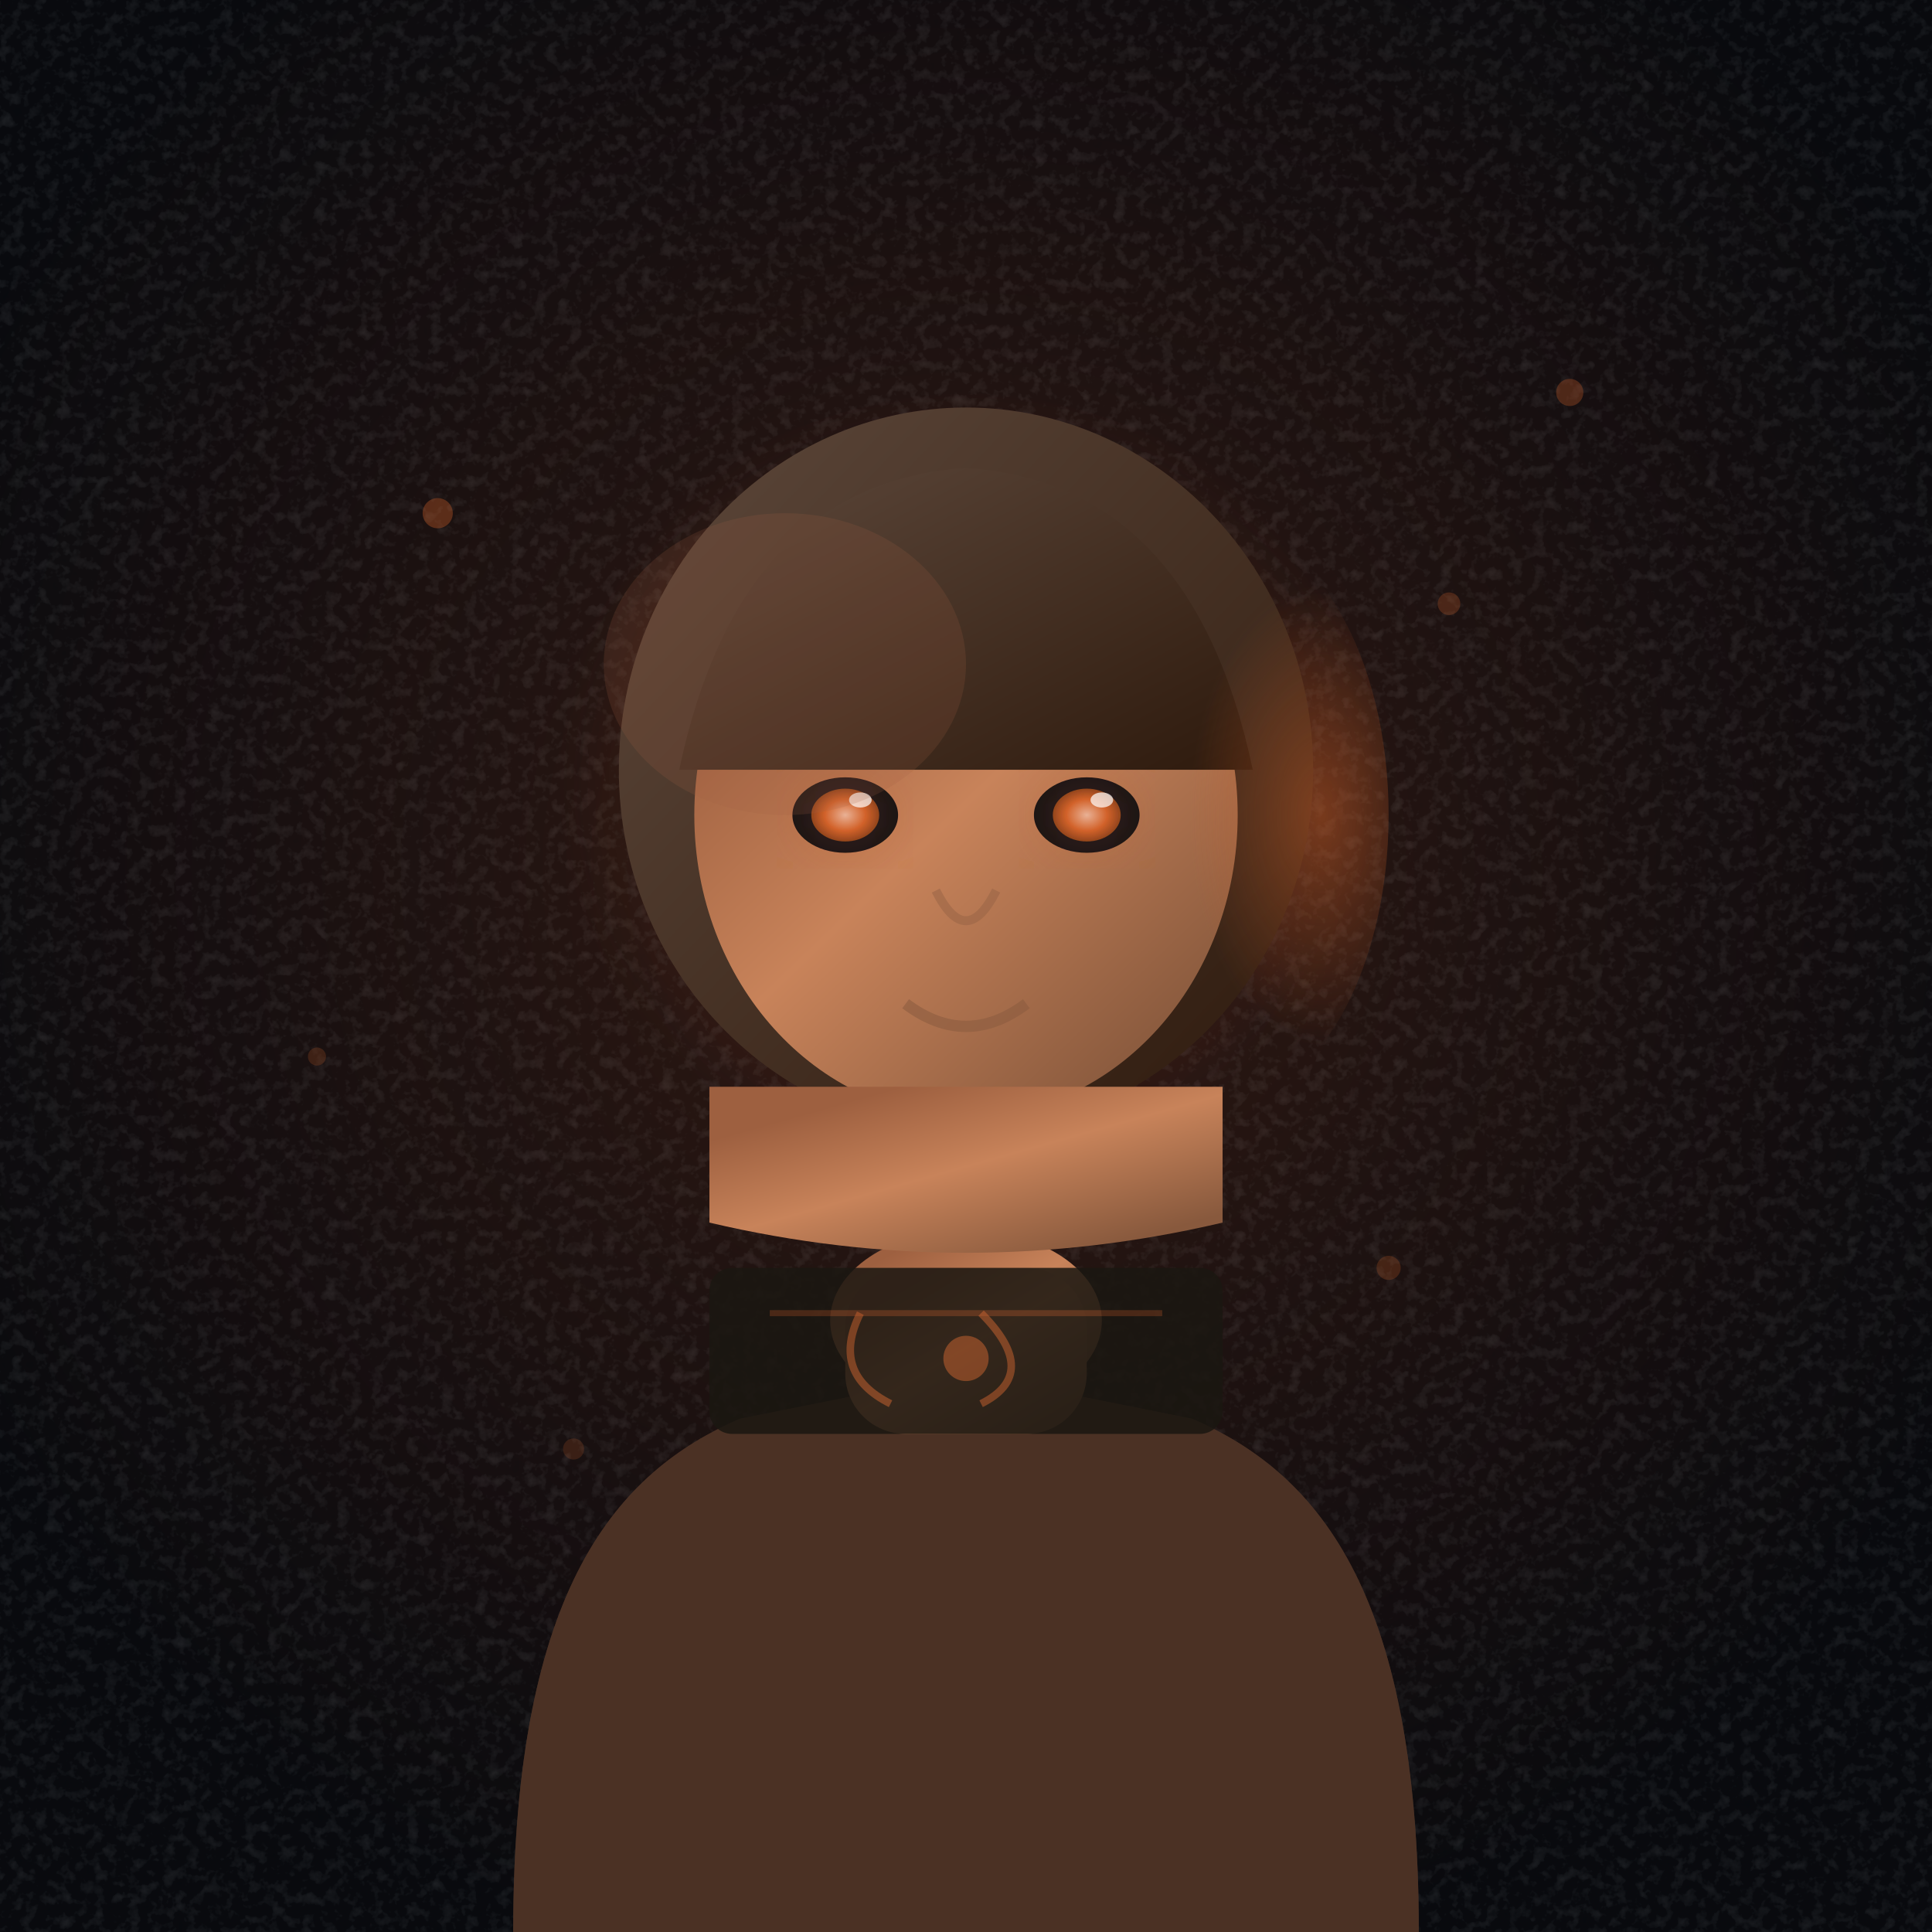
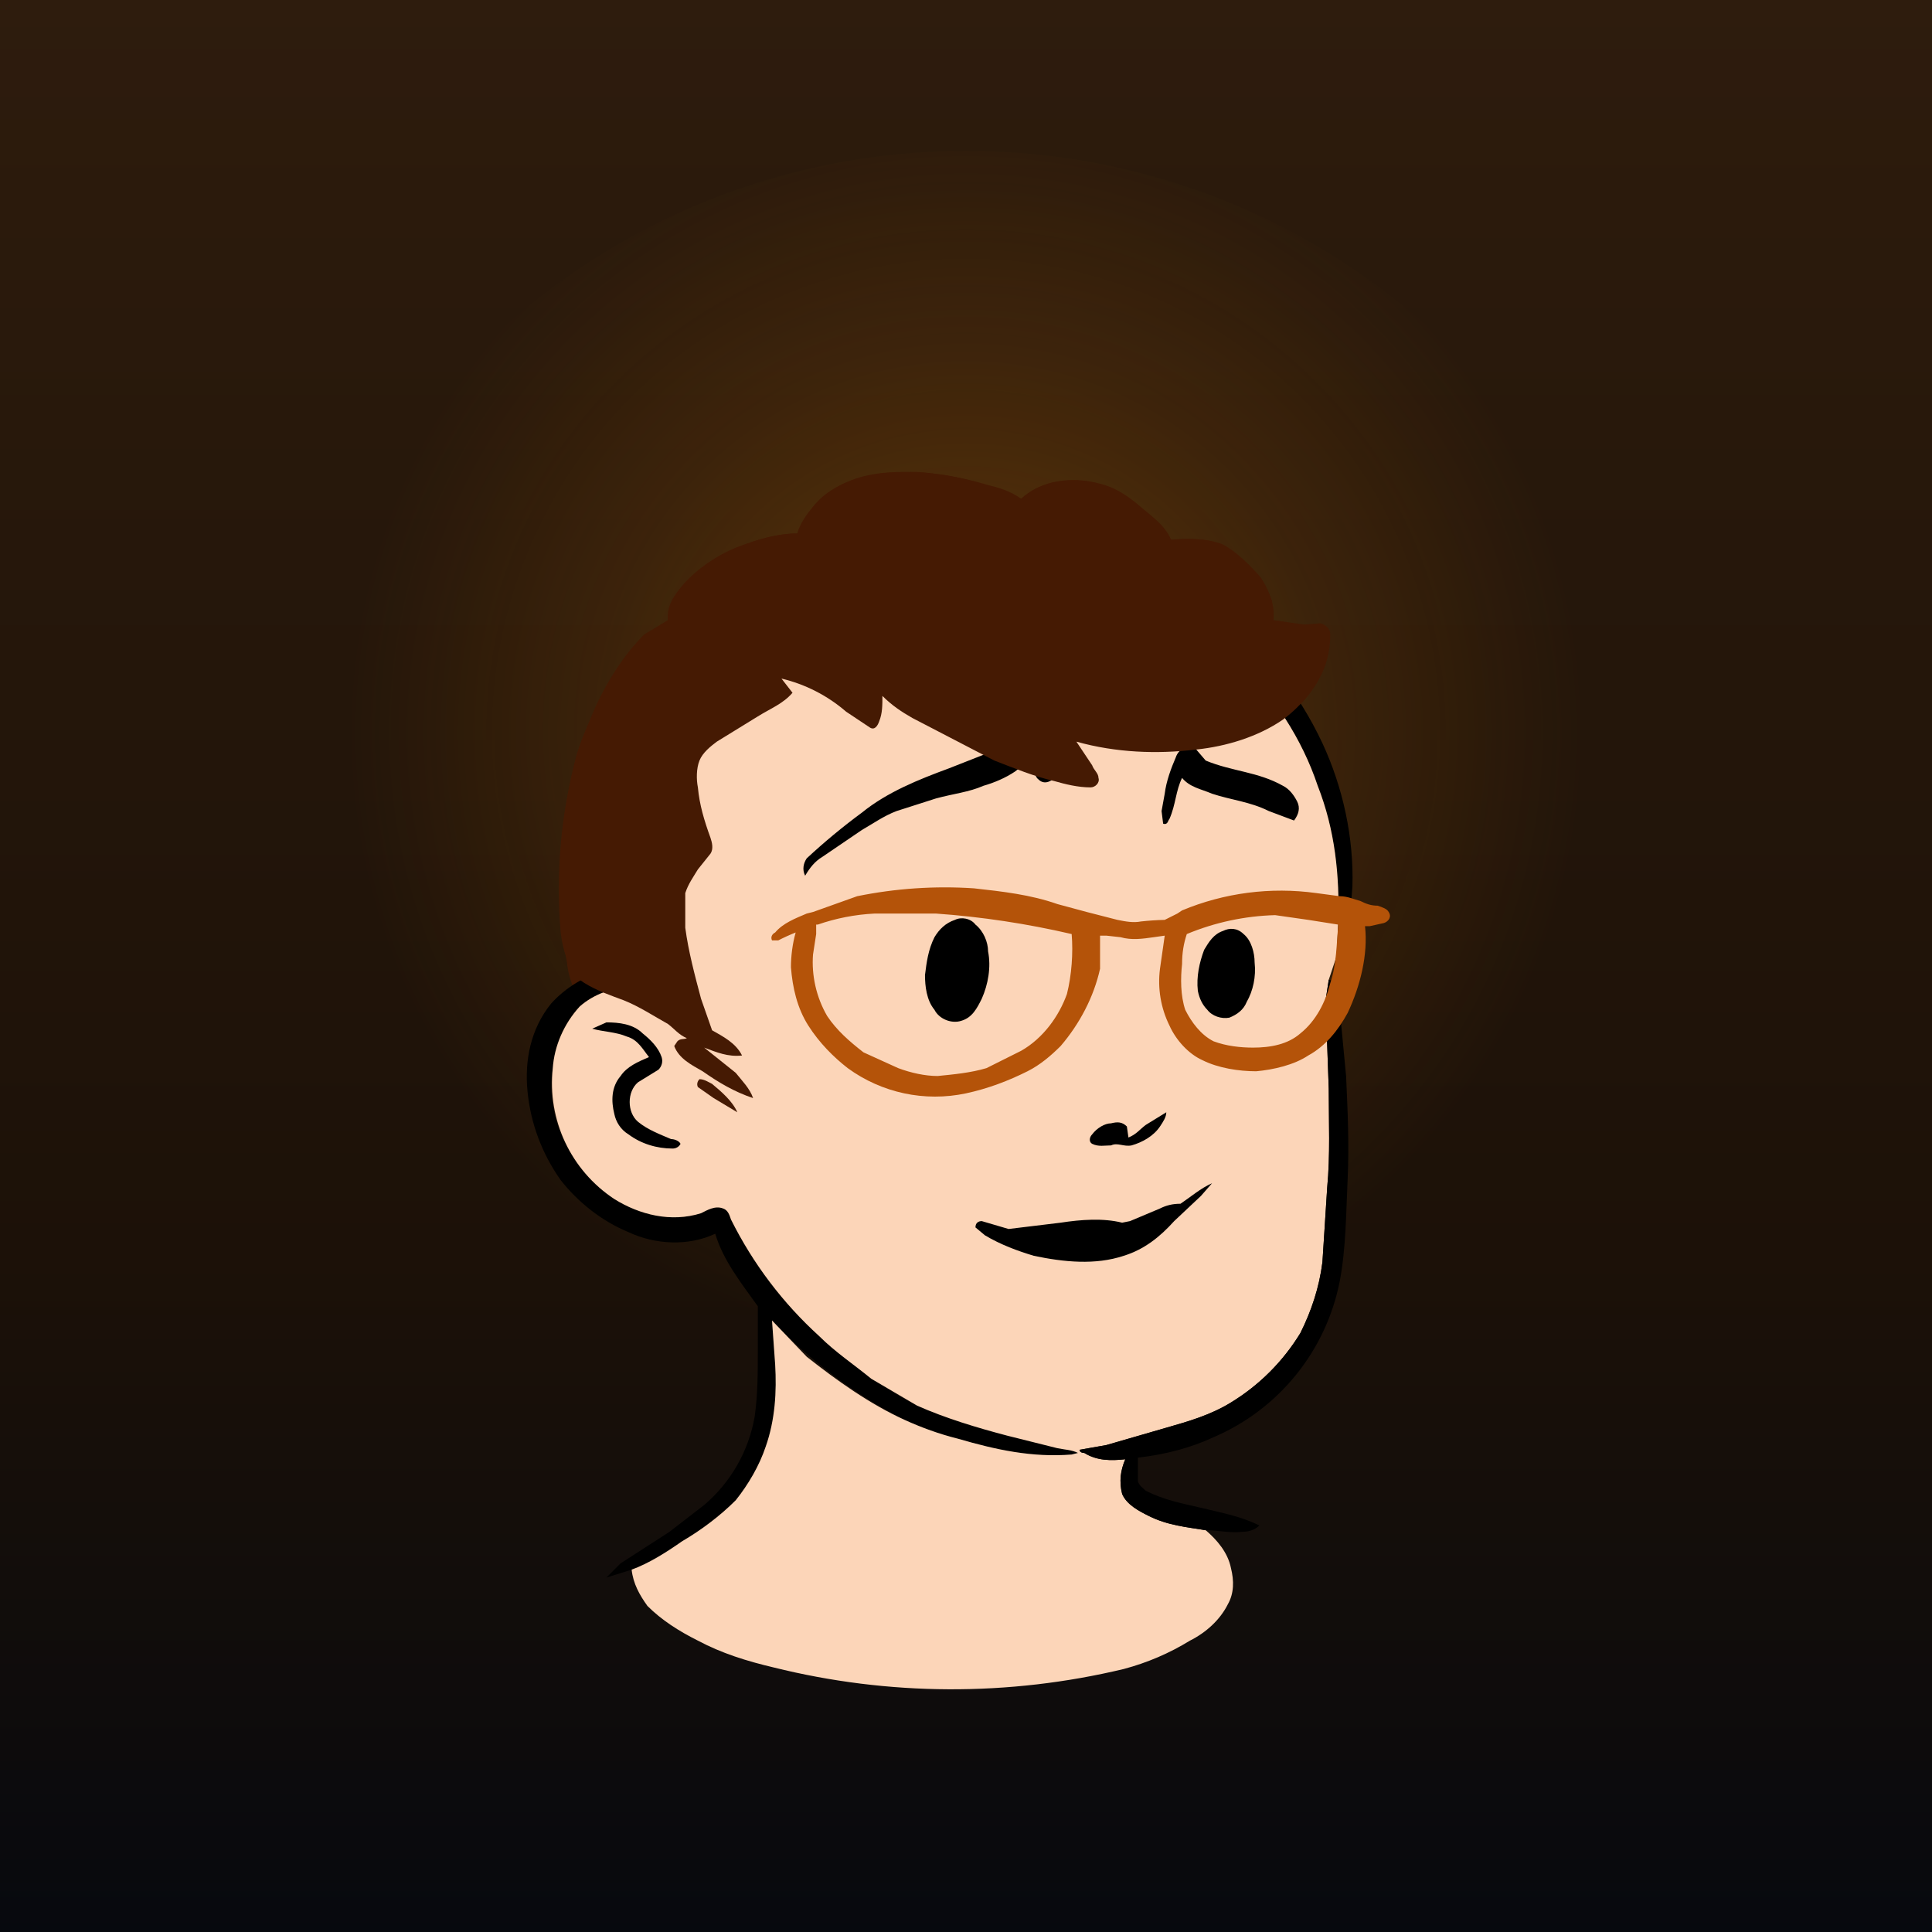
<svg xmlns="http://www.w3.org/2000/svg" viewBox="0 0 256 256" width="256" height="256">
  <defs>
-     <radialGradient id="bg-atlas" cx="50%" cy="45%" r="58%">
-       <stop offset="0%" stop-color="rgb(53,26,19)" />
-       <stop offset="60%" stop-color="rgb(25,16,16)" />
+     <linearGradient id="bg-atlas" x1="0%" y1="0%" x2="0%" y2="100%">
+       <stop offset="0%" stop-color="#2e1c0d" />
+       <stop offset="65%" stop-color="#1c1108" />
      <stop offset="100%" stop-color="#07090e" />
+     </linearGradient>
+     <radialGradient id="glow-atlas" cx="50%" cy="42%" r="44%">
+       <stop offset="0%" stop-color="#d97706" stop-opacity="0.35" />
+       <stop offset="60%" stop-color="#d97706" stop-opacity="0.122" />
+       <stop offset="100%" stop-color="#d97706" stop-opacity="0" />
    </radialGradient>
-     <radialGradient id="ambi-atlas" cx="50%" cy="44%" r="38%">
-       <stop offset="0%" stop-color="#d2622a" stop-opacity="0.28" />
-       <stop offset="100%" stop-color="#d2622a" stop-opacity="0" />
-     </radialGradient>
-     <linearGradient id="skin-atlas" x1="20%" y1="15%" x2="85%" y2="90%">
-       <stop offset="0%" stop-color="#9e6040" />
-       <stop offset="45%" stop-color="#c8835a" />
-       <stop offset="100%" stop-color="rgb(136,89,61)" />
-     </linearGradient>
-     <linearGradient id="hair-atlas" x1="0%" y1="0%" x2="100%" y2="100%">
-       <stop offset="0%" stop-color="rgb(93,72,59)" />
-       <stop offset="100%" stop-color="rgb(46,26,13)" />
-     </linearGradient>
-     <radialGradient id="rim-atlas" cx="80%" cy="50%" r="40%">
-       <stop offset="0%" stop-color="#d2622a" stop-opacity="0.70" />
-       <stop offset="100%" stop-color="#d2622a" stop-opacity="0" />
-     </radialGradient>
-     <radialGradient id="eye-atlas" cx="50%" cy="50%" r="50%">
-       <stop offset="0%" stop-color="rgb(233,177,149)" />
-       <stop offset="60%" stop-color="#d2622a" />
-       <stop offset="100%" stop-color="rgb(147,69,29)" />
-     </radialGradient>
-     <filter id="glow-atlas" x="-50%" y="-50%" width="200%" height="200%">
-       <feGaussianBlur stdDeviation="6" result="blur" />
-       <feMerge>
-         <feMergeNode in="blur" />
-         <feMergeNode in="SourceGraphic" />
-       </feMerge>
-     </filter>
-     <filter id="soft-atlas" x="-30%" y="-30%" width="160%" height="160%">
-       <feGaussianBlur stdDeviation="3" />
-     </filter>
-     <filter id="rim-blur-atlas" x="-40%" y="-40%" width="180%" height="180%">
-       <feGaussianBlur stdDeviation="4" />
-     </filter>
-     <filter id="noise-atlas">
-       <feTurbulence type="fractalNoise" baseFrequency="0.65" numOctaves="3" stitchTiles="stitch" result="noise" />
-       <feColorMatrix type="saturate" values="0" in="noise" result="grayNoise" />
-       <feBlend in="SourceGraphic" in2="grayNoise" mode="overlay" result="blended" />
-       <feComposite in="blended" in2="SourceGraphic" operator="in" />
-     </filter>
  </defs>
  <rect width="256" height="256" fill="url(#bg-atlas)" />
-   <rect width="256" height="256" fill="rgb(19,13,15)" filter="url(#noise-atlas)" opacity="0.12" />
-   <ellipse cx="128" cy="112" rx="72" ry="68" fill="url(#ambi-atlas)" />
-   <path d="M68,256 C68,210 82,195 98,188 L128,182 L158,188 C174,195 188,210 188,256 Z" fill="rgb(110,72,50)" />
-   <path d="M68,256 C68,210 82,195 98,188 L128,182 L158,188 C174,195 188,210 188,256 Z" fill="rgb(22,15,16)" opacity="0.4" />
-   <ellipse cx="128" cy="175" rx="18" ry="12" fill="url(#skin-atlas)" />
-   <rect x="112" y="168" width="32" height="22" rx="8" fill="url(#skin-atlas)" />
-   <ellipse cx="128" cy="102" rx="46" ry="48" fill="url(#hair-atlas)" />
-   <ellipse cx="128" cy="108" rx="36" ry="40" fill="url(#skin-atlas)" />
-   <path d="M94,144 L94,162 Q128,170 162,162 L162,144" fill="url(#skin-atlas)" />
-   <ellipse cx="128" cy="92" rx="28" ry="6" fill="rgb(164,107,74)" opacity="0.5" />
-   <ellipse cx="112" cy="108" rx="7" ry="5" fill="#0a0c10" />
-   <ellipse cx="144" cy="108" rx="7" ry="5" fill="#0a0c10" />
-   <ellipse cx="112" cy="108" rx="4.5" ry="3.5" fill="url(#eye-atlas)" filter="url(#glow-atlas)" />
-   <ellipse cx="144" cy="108" rx="4.5" ry="3.5" fill="url(#eye-atlas)" filter="url(#glow-atlas)" />
-   <ellipse cx="114" cy="106" rx="1.5" ry="1" fill="white" opacity="0.7" />
-   <ellipse cx="146" cy="106" rx="1.5" ry="1" fill="white" opacity="0.7" />
-   <path d="M124,118 Q128,126 132,118" stroke="rgb(150,98,68)" stroke-width="1.2" fill="none" opacity="0.5" />
-   <path d="M120,133 Q128,139 136,133" stroke="rgb(140,92,63)" stroke-width="1.5" fill="none" opacity="0.6" />
-   <path d="M90,102 Q98,64 128,62 Q158,64 166,102" fill="url(#hair-atlas)" />
-   <ellipse cx="162" cy="108" rx="22" ry="38" fill="url(#rim-atlas)" opacity="0.65" />
-   <ellipse cx="104" cy="88" rx="24" ry="20" fill="#9e6040" opacity="0.18" />
-   <g transform="translate(94,168)" opacity="0.85">
-     <rect x="0" y="0" width="68" height="22" rx="3" fill="#1a1610" />
-     <line x1="8" y1="6" x2="60" y2="6" stroke="#d2622a" stroke-width="0.8" opacity="0.3" />
-     <path d="M20,6 Q16,14 24,18" fill="none" stroke="#d2622a" stroke-width="1" opacity="0.5" />
-     <path d="M36,6 Q44,14 36,18" fill="none" stroke="#d2622a" stroke-width="1" opacity="0.5" />
-     <circle cx="34" cy="12" r="3" fill="#d2622a" opacity="0.5" />
-   </g>
-   <circle cx="58" cy="68" r="2" fill="#d2622a" opacity="0.35" />
-   <circle cx="192" cy="80" r="1.5" fill="#d2622a" opacity="0.25" />
-   <circle cx="42" cy="140" r="1.2" fill="#d2622a" opacity="0.2" />
-   <circle cx="208" cy="52" r="1.8" fill="#d2622a" opacity="0.3" />
-   <circle cx="76" cy="192" r="1.4" fill="#d2622a" opacity="0.18" />
-   <circle cx="184" cy="168" r="1.6" fill="#d2622a" opacity="0.22" />
+   <circle cx="128" cy="112" r="92" fill="url(#glow-atlas)" />
+   <svg x="0" y="0" width="256" height="256" viewBox="0 0 980 980">
+     <mask id="viewboxMask">
+       <rect width="980" height="980" rx="0" ry="0" x="0" y="0" fill="#fff" />
+     </mask>
+     <g mask="url(#viewboxMask)">
+       <g transform="translate(0 29.4)">
+         <g transform="translate(98 98) scale(0.8)">
+           <g transform="translate(10 -60)">
+             <path d="M441 200c18 0 35 3 52 8 8 2 15 4 22 9 13-12 32-14 48-10 10 2 18 7 25 13 8 7 18 13 22 23 11-1 23-1 33 3 9 5 17 13 24 21 5 8 9 17 8 27l21 3h11c2 1 4 3 4 6 0 6-1 13-3 19-5 14-14 25-26 34-16 12-36 18-56 20-25 3-51 2-75-5l12 20c2 2 3 5 0 7-1 2-3 2-5 2l-30-6c-23-8-45-18-67-30-12-7-23-12-33-22 0 6-1 12-3 17-1 3-4 5-6 3-4-3-9-5-12-9a98 98 0 0 0-44-22c3 3 6 5 7 9l-13 10-20 11c-7 4-13 8-19 14l-7 8c-1 5-2 11-1 16 1 12 5 22 9 33 0 4 2 7-1 10l-7 10c-4 5-7 10-8 16-3 13 0 28 3 41l10 36 3 9c7 4 16 9 19 17-9 0-16-3-24-6 9 6 19 13 25 22 3 3 5 6 6 10l-13-5c-9-4-16-10-24-15l-7-2-29-5-17-5-8-9c-5-4-8-9-10-15-4-9-9-19-10-30l-4-23a332 332 0 0 1 9-104c3-13 9-24 14-36 7-16 17-31 30-44l15-10c0-9 4-16 10-22 9-10 21-19 34-24 12-5 25-9 39-9 4-12 12-22 22-28 14-9 29-11 45-11Z" fill="#451a03" />
+             <path d="M313 585c5 1 9 5 12 8 4 3 8 8 10 13-5-2-10-6-14-9-4-2-8-4-10-8-2-2 0-4 2-4Z" fill="#451a03" />
+             <path d="M528 244c41 6 80 22 113 47 28 21 50 49 65 81 13 28 20 60 19 91-1 15-3 30-8 44h-2l1-21c1-30-2-59-13-87-10-30-28-57-50-79-42-40-98-62-156-63a243 243 0 0 0-196 94 207 207 0 0 0-40 139l2 25c8 0 19 0 25 7l-3 3-17 1c-12 1-24 5-33 13a64 64 0 0 0-17 39c-5 32 12 65 39 83 16 10 36 15 55 9 4-2 9-5 14-3 3 1 4 4 5 7a251 251 0 0 0 90 100c8 7 18 13 28 18 18 8 38 14 57 19l32 8c5 1 9 1 13 3l-4 1c-25 2-48-3-72-10-12-3-23-7-34-12a306 306 0 0 1-84-63l2 28c1 17 0 35-6 52-4 12-11 24-19 34-10 10-22 19-34 26-10 7-21 14-32 18l-16 5 9-9 31-20 22-17a95 95 0 0 0 32-56c2-14 2-28 2-43v-27c-10-14-22-29-27-46-17 8-38 7-55-1-17-7-32-19-43-33-12-17-19-36-21-56s2-40 15-56c9-10 22-18 35-21-4-14-6-29-6-44a234 234 0 0 1 83-173 249 249 0 0 1 199-55Z" fill="#000" />
+             <path d="M653 320c22 22 40 49 50 79 11 28 14 57 13 87l-1 21-5 15-2 13 2 56c0 21 1 42-1 63l-3 47c-2 16-7 31-14 45-11 18-26 33-44 44-13 8-27 12-41 16l-38 11-17 3c0 1 1 2 3 2 8 5 17 5 26 4-3 7-4 14-2 22 3 7 11 11 17 14 12 6 24 7 36 9 7 6 14 14 16 24 2 8 2 16-2 23-5 10-14 18-24 23-13 8-27 14-42 18a468 468 0 0 1-222-1c-17-4-33-9-48-17-12-6-23-13-32-22-5-7-9-14-10-23 11-4 22-11 32-18 12-7 24-16 34-26 8-10 15-22 19-34 6-17 7-35 6-52l-2-28 22 23c19 15 40 30 62 40 11 5 22 9 34 12 24 7 47 12 72 10l4-1c-4-2-8-2-13-3l-32-8c-19-5-39-11-57-19l-29-17c-11-9-23-17-33-27a251 251 0 0 1-56-74c-1-3-2-6-5-7-5-2-10 1-14 3-19 6-39 1-55-9a88 88 0 0 1-39-83c1-14 7-28 17-39 9-8 21-12 33-13l17-1 3-3c-6-7-17-7-25-7l-2-25a207 207 0 0 1 40-139 243 243 0 0 1 196-94c58 1 114 23 156 63Z" fill="#fcd5b8" />
+             <path d="M710 522c3 0 3 4 4 6 3 11 4 23 5 34l2 21c1 22 2 43 1 65-1 21-1 44-5 65a136 136 0 0 1-80 99c-15 7-31 11-48 13v15c1 3 3 4 5 6 12 6 23 8 36 11 12 3 24 5 36 11-3 3-7 4-11 4-7 1-15-1-23-1-12-2-24-3-36-9-6-3-14-7-17-14-2-8-1-15 2-22-9 1-18 1-26-4-2 0-3-1-3-2l17-3 38-11c14-4 28-8 41-16 18-11 33-26 44-44 7-14 12-29 14-45l3-47c2-21 1-42 1-63l-2-56 2-13ZM252 549c8 0 17 1 23 7 5 4 10 9 12 15 1 3 0 6-2 8l-13 8c-7 6-7 19 0 25 6 5 14 8 21 11 2 0 5 1 6 3-1 2-3 3-5 3-10 0-20-3-28-9-5-3-8-8-9-13-2-8-2-17 4-24 4-6 11-9 18-12-4-5-7-11-14-13-7-3-15-3-22-5l9-4Z" fill="#000" />
+             <path d="M473 484c4-2 10-1 13 3 5 4 8 11 8 17 2 10 0 21-4 30-3 6-6 12-13 14-6 2-14-1-17-7-5-6-6-15-6-22 1-8 2-16 6-24 3-5 7-9 13-11ZM643 491c4-2 9-2 13 2 5 4 7 12 7 18 1 9-1 18-5 25-2 5-6 8-11 10-5 1-11-1-14-5-3-3-5-7-6-12-1-9 1-18 4-26 3-5 6-10 12-12Z" fill="#000000" />
+             <path d="M533 358c6 2 9 8 10 14 0 8-3 16-7 22-3 3-7 4-10 1-4-3-2-10-2-15l-13 10c-6 4-13 7-20 9-9 4-19 5-30 8l-25 8c-8 3-15 8-22 12l-25 17c-5 3-8 7-11 12-2-4-1-8 1-11a401 401 0 0 1 35-29c16-13 36-21 55-28l28-11c8-4 14-11 21-16 5-2 10-4 15-3ZM626 376l6 7c17 7 33 7 49 16 4 2 7 6 9 10s1 8-2 12l-16-6c-12-6-24-7-36-11-7-3-14-4-19-10-4 8-4 17-8 26-1 1-1 4-4 3l-1-8 2-11c1-8 4-16 7-23 2-6 8-8 13-5Z" fill="#000000" />
+             <path d="M607 606c0 3-2 6-4 9-4 6-11 10-18 12-5 1-9-2-13 0-4 0-8 1-12-1-2-1-2-4 0-6 3-4 8-7 12-7 4-1 7-1 10 2l1 7c5-2 7-5 11-8l13-8Z" fill="#000000" />
+             <path d="m636 651-7 8-17 16c-9 10-19 18-32 22-18 6-38 4-57 0-10-3-21-7-31-13l-6-5c0-3 2-4 4-4l17 5 33-4c13-2 27-3 39 0l5-1 19-8c4-2 8-3 13-3 6-4 13-10 20-13Z" fill="#000000" />
+             <path fill-rule="evenodd" clip-rule="evenodd" d="M485 464c18 2 36 4 53 10a1666 1666 0 0 0 38 10c5 1 10 2 15 1a176 176 0 0 1 15-1l8-4 3-2a163 163 0 0 1 85-11l15 2c5 0 9 2 13 3 4 2 7 3 11 3 3 1 6 2 7 4 2 3 0 6-3 7l-9 2h-3c2 18-3 38-11 55-6 11-14 21-25 27-9 6-22 9-33 10-11 0-24-2-34-7-9-4-17-13-21-22a63 63 0 0 1-6-36l3-21-7 1c-7 1-14 2-21 0l-9-1h-4v21c-4 18-13 35-25 49-6 6-13 12-21 16-12 6-25 11-39 14a94 94 0 0 1-75-16c-9-7-18-16-25-27s-10-24-11-37c0-7 1-15 3-22a123 123 0 0 0-11 5h-4c-1-2 0-4 2-5 5-6 13-9 20-12l4-1 28-10a278 278 0 0 1 74-5Zm-57 16h33a553 553 0 0 1 86 13c1 12 0 26-3 38-5 14-15 28-29 36l-22 11c-10 3-21 4-31 5-8 0-17-2-25-5l-22-10c-9-7-17-14-23-23-7-12-10-26-9-39l2-13v-6h1a129 129 0 0 1 36-7h6Zm269 4-21-3a157 157 0 0 0-56 12c-2 6-3 12-3 19-1 9-1 20 2 29 4 8 10 16 18 20 8 3 17 4 25 4 11 0 22-2 30-9 10-8 16-20 19-32 4-12 4-25 5-37l-19-3Z" fill="#b45309" />
+             <path d="M449 200a185 185 0 0 1 66 17c12-11 28-13 43-11 11 2 21 7 29 13 8 7 18 14 23 24 10-1 22-1 32 3 8 4 14 10 20 17 5 5 10 12 12 19l1 12 17 3 12-1c4 0 6 4 6 7 1 6-1 12-2 18-5 15-15 27-27 36-16 11-36 17-55 19-25 3-51 2-76-5l10 15c1 3 4 5 4 8 1 3-2 6-5 6-8 0-16-2-23-4-13-3-25-8-38-13l-52-27c-7-4-13-8-19-14 0 6 0 11-2 16-1 3-3 6-6 4l-15-10a97 97 0 0 0-41-21l7 9c-6 7-14 10-22 15l-26 16c-4 3-9 7-11 12s-2 12-1 17c1 11 4 21 8 32 1 3 2 7 0 10l-8 10c-3 5-6 9-8 15v22c2 15 6 30 10 45l7 20c7 4 15 8 19 16-9 1-16-2-24-5l20 16c4 5 9 10 11 16-12-4-22-10-32-17-7-4-15-8-18-16l2-3c2-2 4-1 6-2-5-2-8-6-12-9-9-5-18-11-28-15-8-3-17-6-25-11-3-2-6-4-8-8-4-8-6-16-7-24a324 324 0 0 1 10-112c3-11 8-21 12-31 8-17 18-33 31-46l15-9c-1-9 4-16 10-23 9-10 21-18 33-23 13-5 26-9 39-9 2-7 6-12 10-17 7-9 18-15 29-18 12-4 25-4 37-4ZM311 585c3 0 6 2 8 3 6 5 13 11 16 18l-15-9-10-7c-1-2 0-4 1-5Z" fill="#451a03" />
+           </g>
+           <g transform="translate(10 -60)" />
+         </g>
+       </g>
+     </g>
+   </svg>
</svg>
